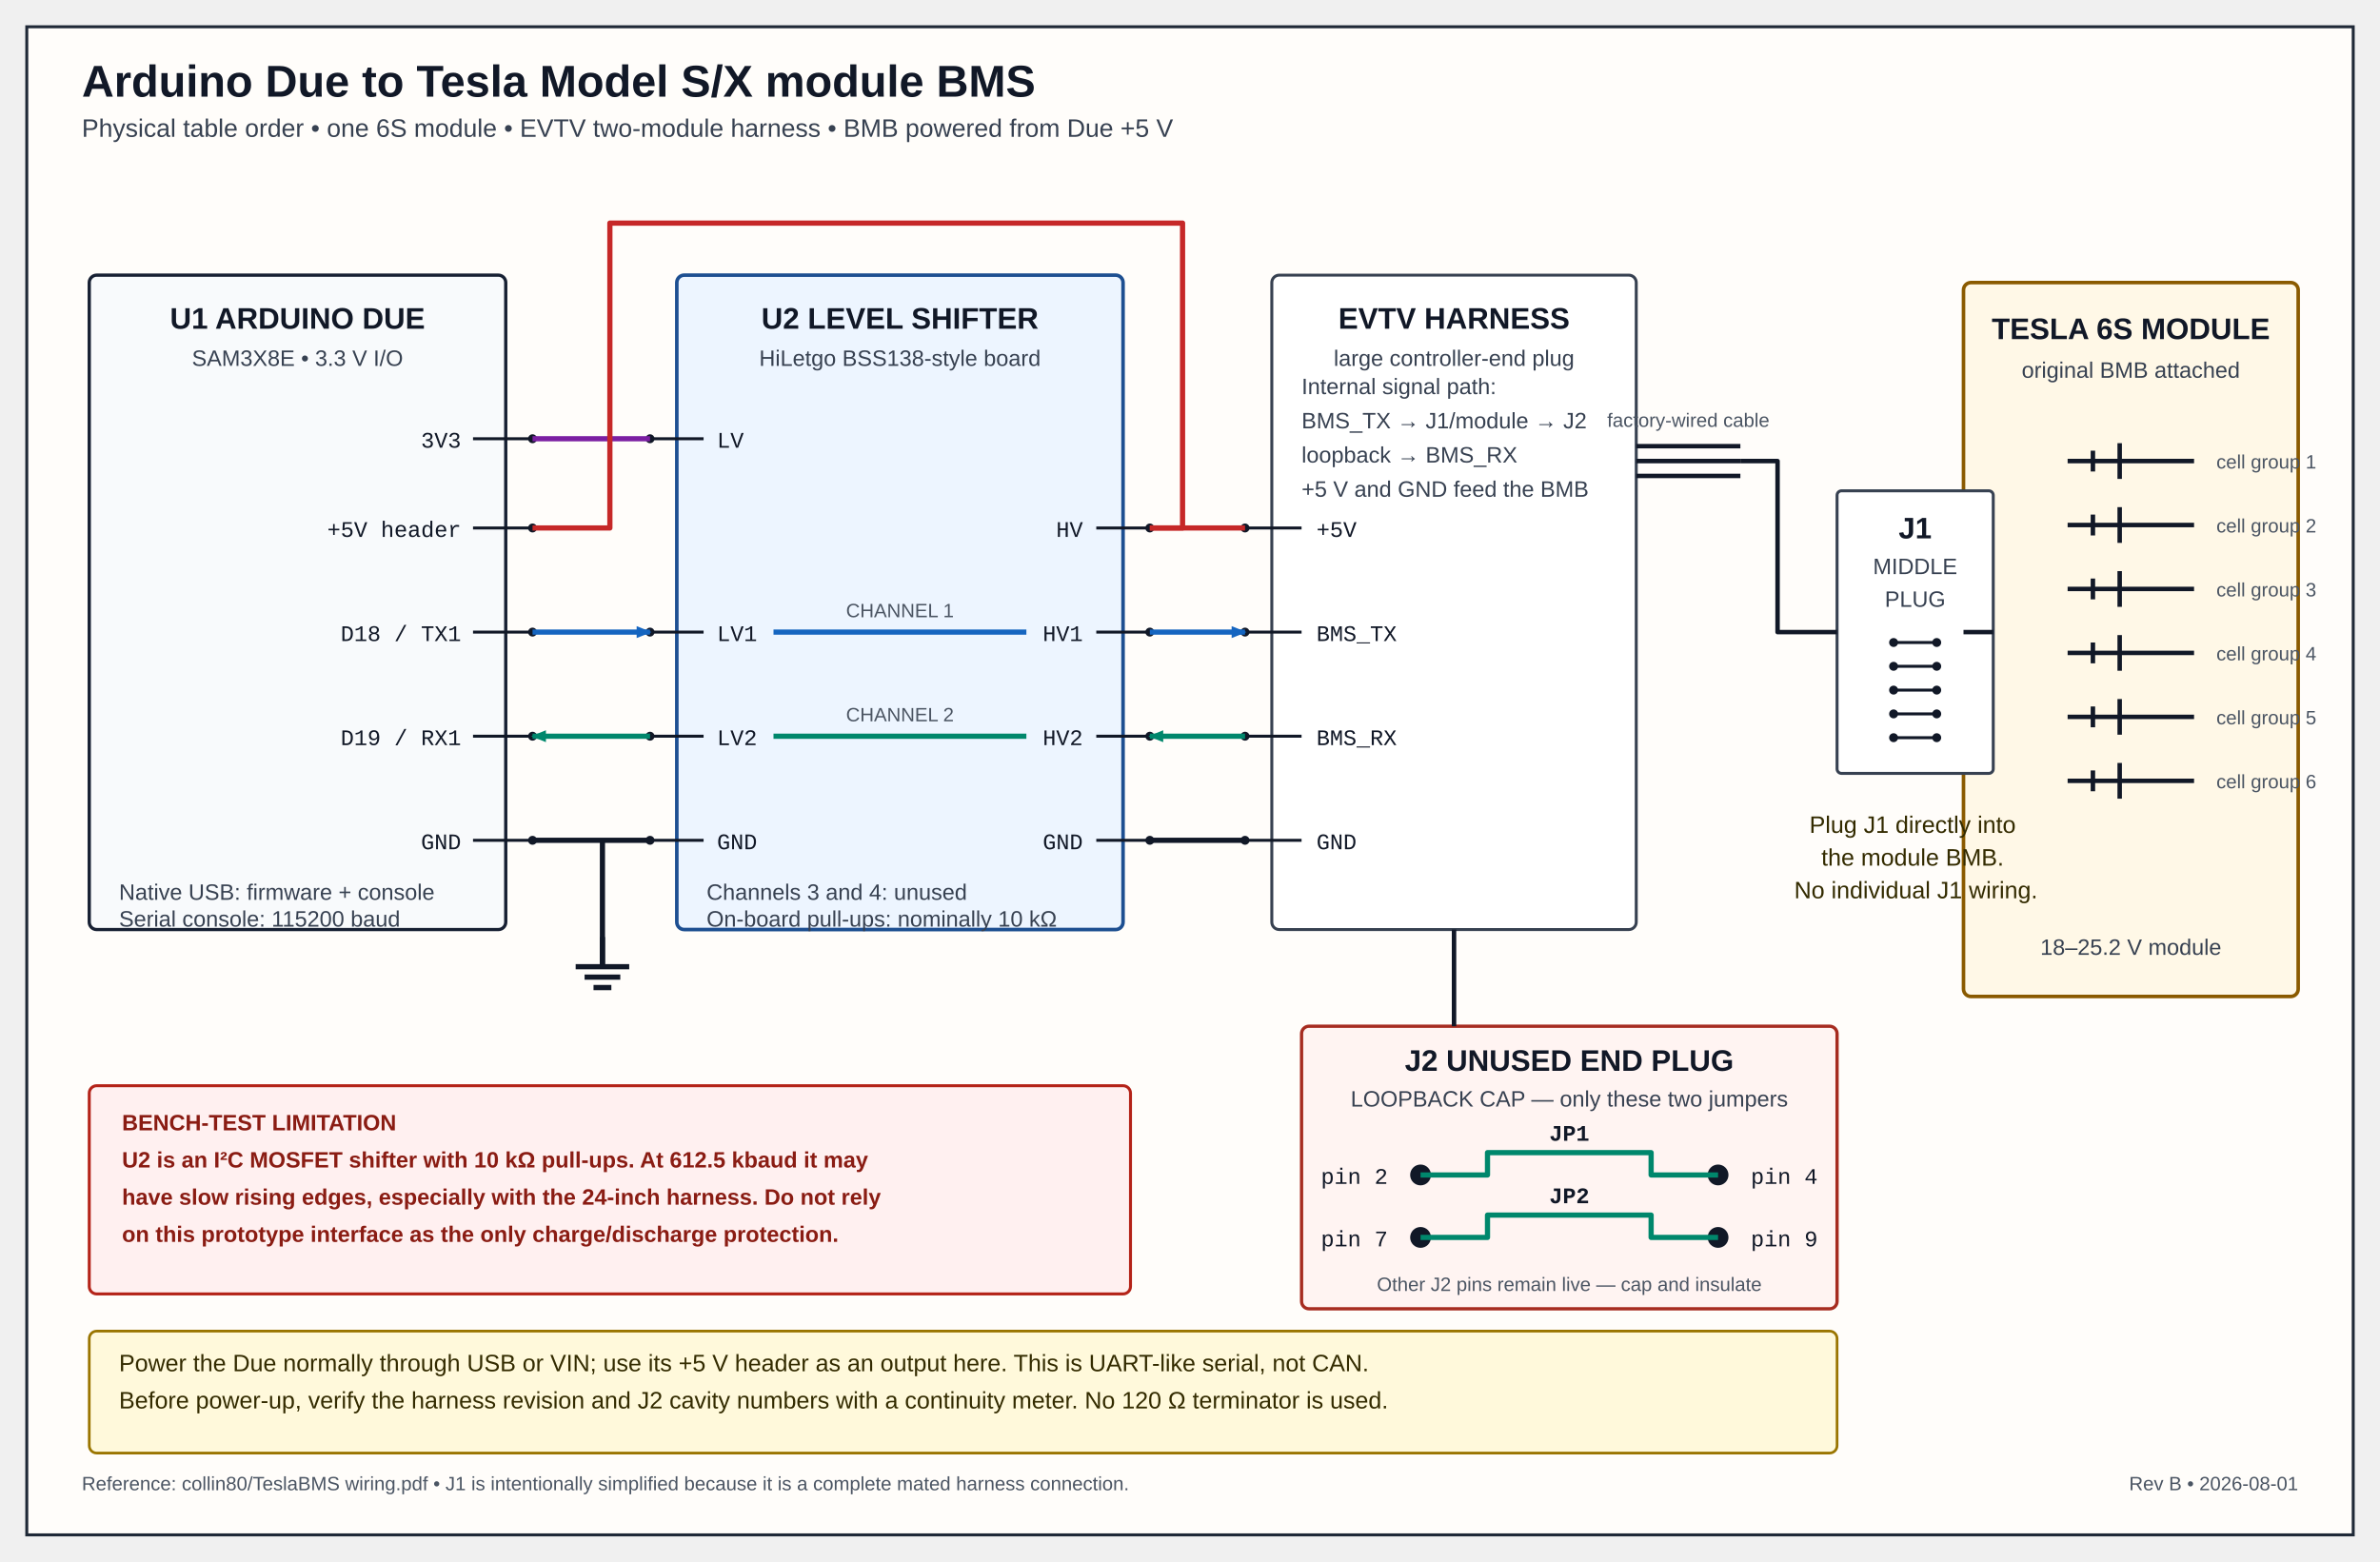
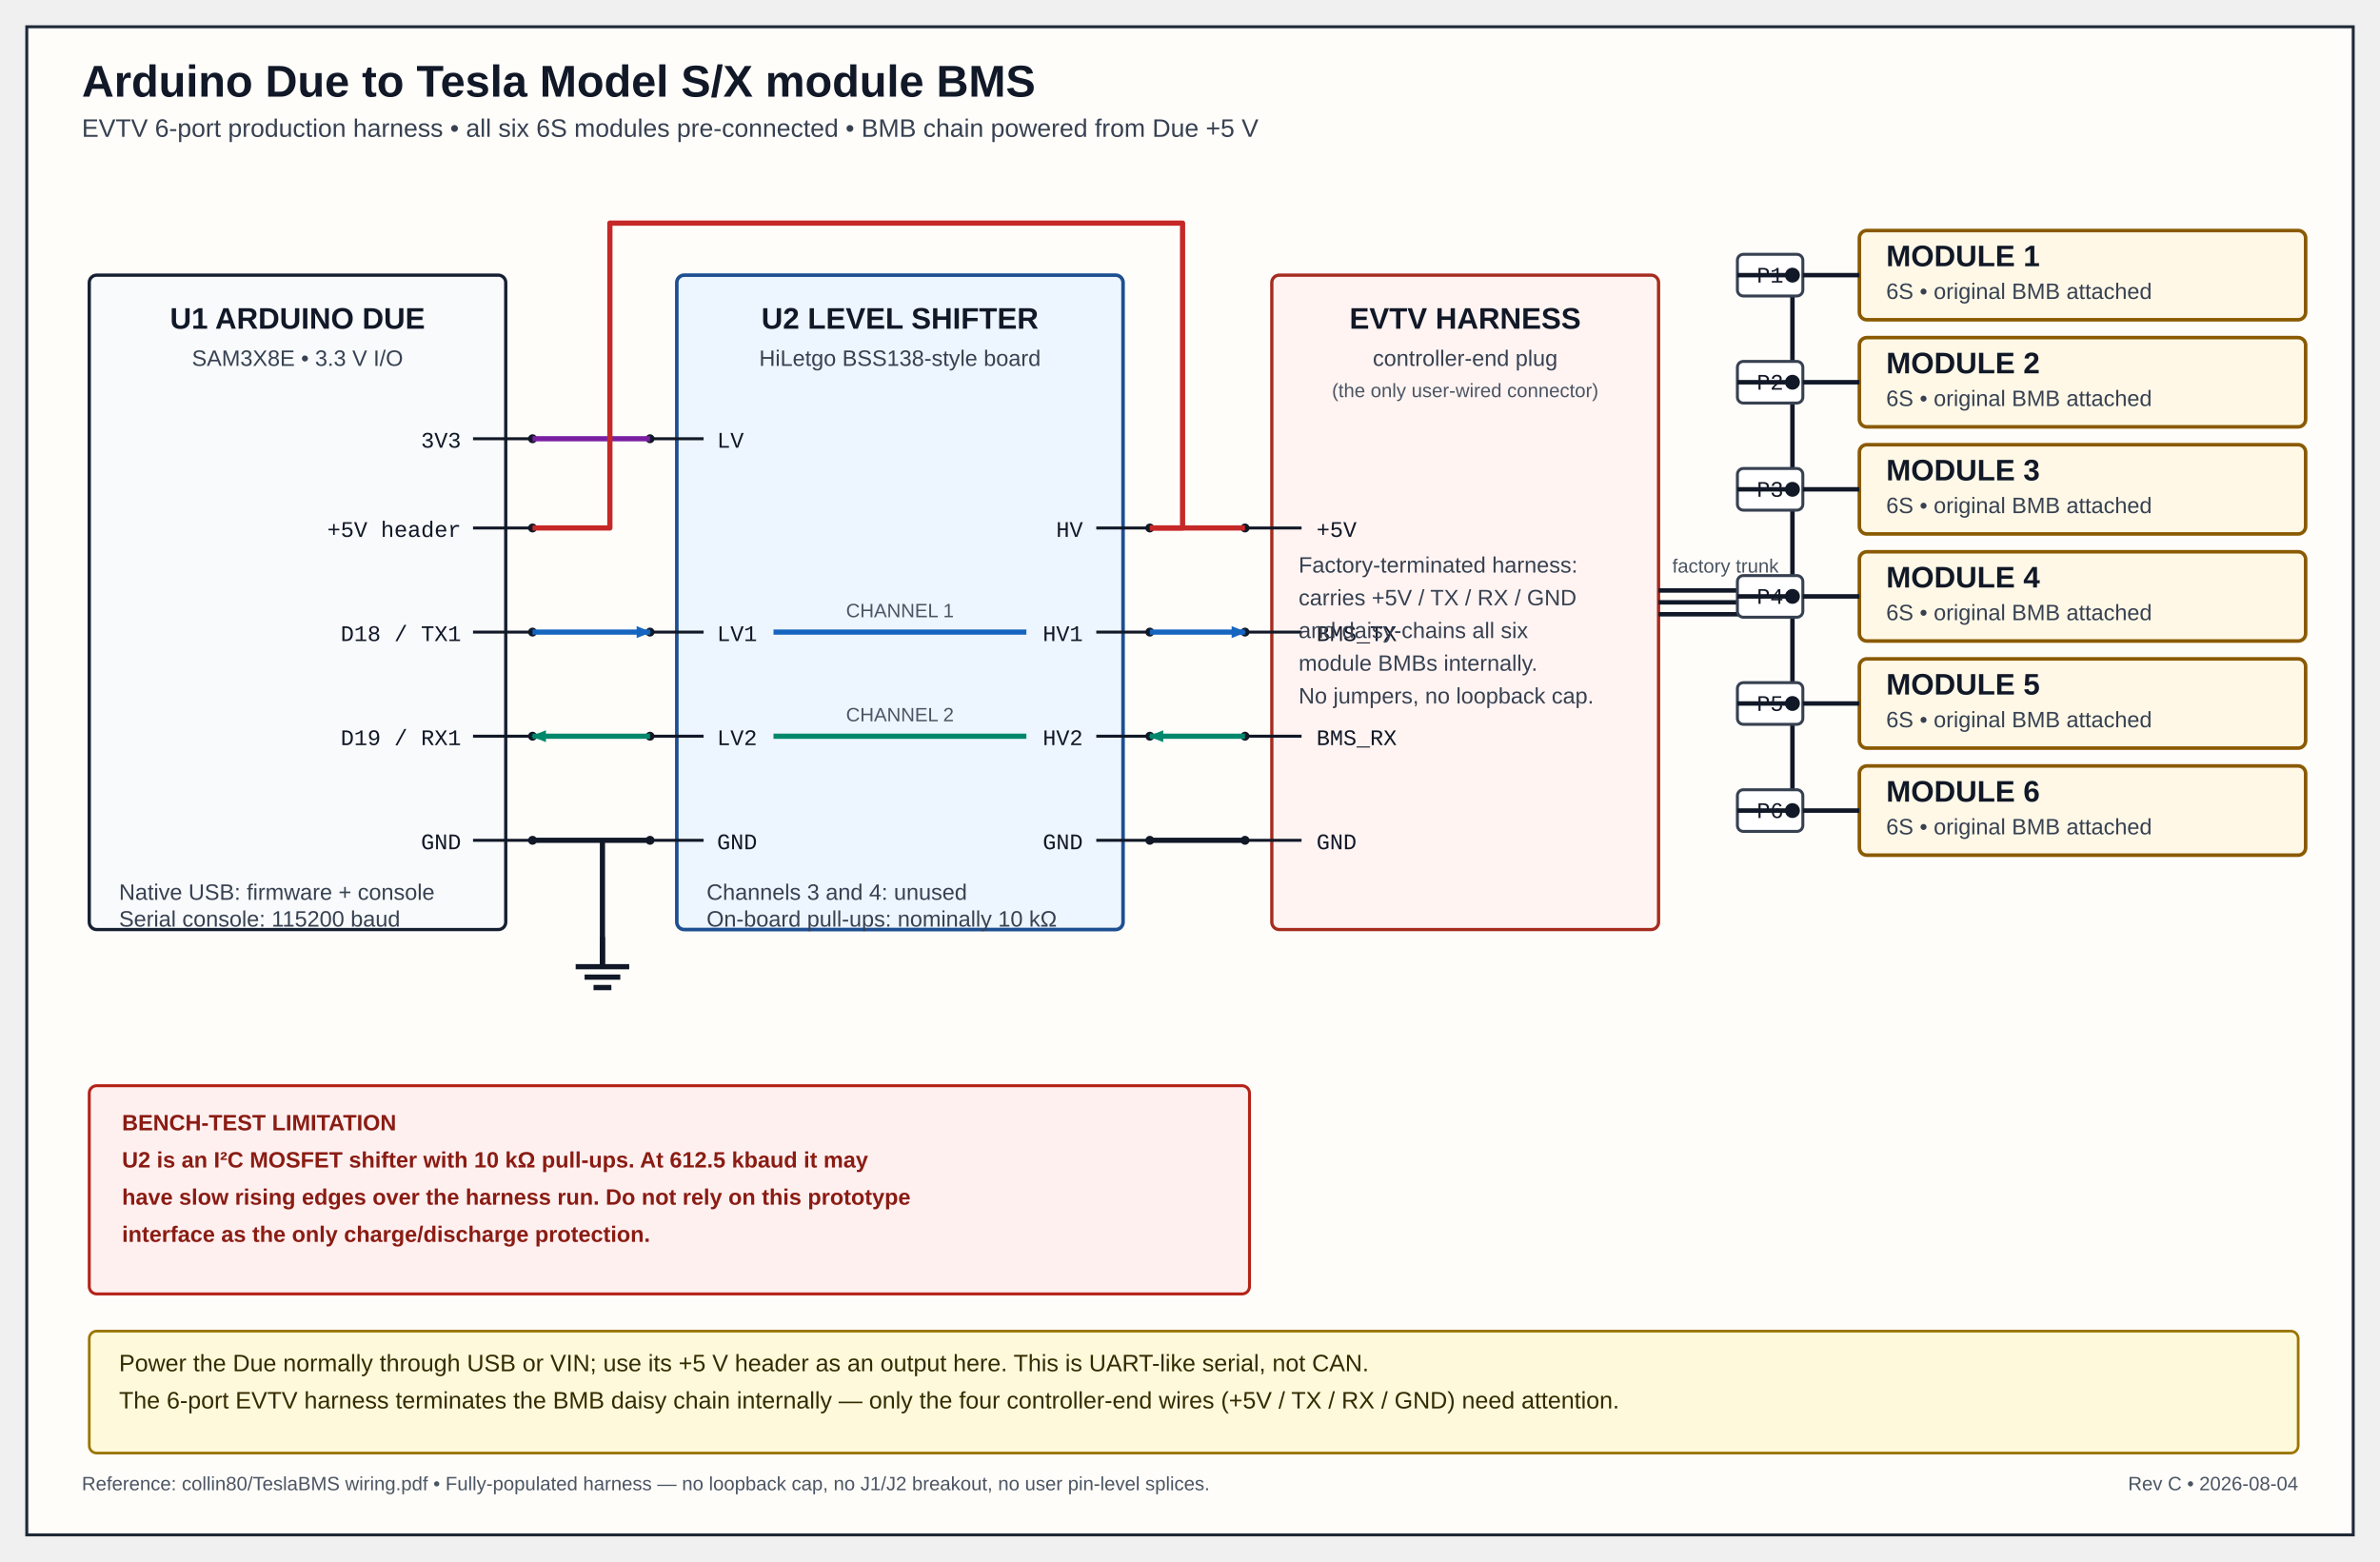
<svg xmlns="http://www.w3.org/2000/svg" width="1600" height="1050" viewBox="0 0 1600 1050">
  <style>
        :root { color-scheme: light; }
        * { vector-effect: non-scaling-stroke; }
        .sheet { fill: #fffdfa; stroke: #1f2937; stroke-width: 2; }
        .block { fill: #f8fafc; stroke: #172033; stroke-width: 2.2; }
        .module { fill: #fff8e7; stroke: #8a5a00; stroke-width: 2.4; }
        .shifter { fill: #edf5ff; stroke: #1d4f91; stroke-width: 2.4; }
        .connector { fill: #fff; stroke: #374151; stroke-width: 2; }
        .loopbox { fill: #fff4f2; stroke: #a62c20; stroke-width: 2.2; }
        .note-box { fill: #fff9db; stroke: #9a7500; stroke-width: 1.8; }
        .warn-box { fill: #fff0f0; stroke: #b42318; stroke-width: 2; }
        .wire { fill: none; stroke: #111827; stroke-width: 3; stroke-linejoin: round; }
        .wire5 { fill: none; stroke: #c62828; stroke-width: 3.5; stroke-linejoin: round; }
        .wire3 { fill: none; stroke: #7b1fa2; stroke-width: 3.5; stroke-linejoin: round; }
        .wiretx { fill: none; stroke: #1565c0; stroke-width: 3.5; stroke-linejoin: round; }
        .wirerx { fill: none; stroke: #00876c; stroke-width: 3.5; stroke-linejoin: round; }
        .wirefault { fill: none; stroke: #d97706; stroke-width: 3; stroke-dasharray: 8 6; }
        .ground { fill: none; stroke: #111827; stroke-width: 3.5; stroke-linejoin: round; }
        .pin { stroke: #111827; stroke-width: 2; }
        .nc { stroke: #6b7280; stroke-width: 2; }
        .junction { fill: #111827; stroke: none; }
        .label { font: 18px Arial, Helvetica, sans-serif; fill: #111827; }
        .small { font: 15px Arial, Helvetica, sans-serif; fill: #374151; }
        .tiny { font: 13px Arial, Helvetica, sans-serif; fill: #4b5563; }
        .title { font: bold 30px Arial, Helvetica, sans-serif; fill: #111827; }
        .subtitle { font: 17px Arial, Helvetica, sans-serif; fill: #374151; }
        .block-title { font: bold 20px Arial, Helvetica, sans-serif; fill: #111827; }
        .pin-label { font: 15px 'Courier New', monospace; fill: #111827; }
        .net { font: bold 15px 'Courier New', monospace; fill: #111827; }
        .note { font: 16px Arial, Helvetica, sans-serif; fill: #332b00; }
        .warning { font: bold 15px Arial, Helvetica, sans-serif; fill: #8a1c13; }
        .footer { font: 13px Arial, Helvetica, sans-serif; fill: #4b5563; }
        </style>
  <defs>
    <marker id="arrow" markerWidth="10" markerHeight="8" refX="9" refY="4" orient="auto" markerUnits="userSpaceOnUse">
      <path d="M0,0 L10,4 L0,8 z" fill="#111827" />
    </marker>
    <marker id="arrow-blue" markerWidth="10" markerHeight="8" refX="9" refY="4" orient="auto" markerUnits="userSpaceOnUse">
      <path d="M0,0 L10,4 L0,8 z" fill="#1565c0" />
    </marker>
    <marker id="arrow-green" markerWidth="10" markerHeight="8" refX="9" refY="4" orient="auto" markerUnits="userSpaceOnUse">
      <path d="M0,0 L10,4 L0,8 z" fill="#00876c" />
    </marker>
  </defs>
  <rect x="18" y="18" width="1564" height="1014" rx="0" class="sheet" />
  <text x="55" y="65" class="title" text-anchor="start">Arduino Due to Tesla Model S/X module BMS</text>
-   <text x="55" y="92" class="subtitle" text-anchor="start">Physical table order • one 6S module • EVTV two-module harness • BMB powered from Due +5 V</text>
+   <text x="55" y="92" class="subtitle" text-anchor="start">EVTV 6-port production harness • all six 6S modules pre-connected • BMB chain powered from Due +5 V</text>
  <rect x="60" y="185" width="280" height="440" rx="5" class="block" />
  <text x="200.0" y="221" class="block-title" text-anchor="middle">U1  ARDUINO DUE</text>
  <text x="200.0" y="246" class="small" text-anchor="middle">SAM3X8E • 3.3 V I/O</text>
  <line x1="318" y1="295" x2="358" y2="295" class="pin" />
  <circle cx="358" cy="295" r="3" class="junction" />
  <text x="310" y="301" class="pin-label" text-anchor="end">3V3</text>
  <line x1="318" y1="355" x2="358" y2="355" class="pin" />
  <circle cx="358" cy="355" r="3" class="junction" />
  <text x="310" y="361" class="pin-label" text-anchor="end">+5V header</text>
  <line x1="318" y1="425" x2="358" y2="425" class="pin" />
  <circle cx="358" cy="425" r="3" class="junction" />
  <text x="310" y="431" class="pin-label" text-anchor="end">D18 / TX1</text>
  <line x1="318" y1="495" x2="358" y2="495" class="pin" />
  <circle cx="358" cy="495" r="3" class="junction" />
  <text x="310" y="501" class="pin-label" text-anchor="end">D19 / RX1</text>
  <line x1="318" y1="565" x2="358" y2="565" class="pin" />
  <circle cx="358" cy="565" r="3" class="junction" />
  <text x="310" y="571" class="pin-label" text-anchor="end">GND</text>
  <text x="80" y="605" class="small" text-anchor="start">
    <tspan x="80" dy="0">Native USB: firmware + console</tspan>
    <tspan x="80" dy="18">Serial console: 115200 baud</tspan>
  </text>
  <rect x="455" y="185" width="300" height="440" rx="5" class="shifter" />
  <text x="605.0" y="221" class="block-title" text-anchor="middle">U2  LEVEL SHIFTER</text>
  <text x="605.0" y="246" class="small" text-anchor="middle">HiLetgo BSS138-style board</text>
  <line x1="437" y1="295" x2="473" y2="295" class="pin" />
  <circle cx="437" cy="295" r="3" class="junction" />
  <text x="482" y="301" class="pin-label" text-anchor="start">LV</text>
  <line x1="437" y1="425" x2="473" y2="425" class="pin" />
  <circle cx="437" cy="425" r="3" class="junction" />
  <text x="482" y="431" class="pin-label" text-anchor="start">LV1</text>
  <line x1="437" y1="495" x2="473" y2="495" class="pin" />
  <circle cx="437" cy="495" r="3" class="junction" />
  <text x="482" y="501" class="pin-label" text-anchor="start">LV2</text>
  <line x1="437" y1="565" x2="473" y2="565" class="pin" />
  <circle cx="437" cy="565" r="3" class="junction" />
  <text x="482" y="571" class="pin-label" text-anchor="start">GND</text>
  <line x1="737" y1="355" x2="773" y2="355" class="pin" />
  <circle cx="773" cy="355" r="3" class="junction" />
  <text x="728" y="361" class="pin-label" text-anchor="end">HV</text>
  <line x1="737" y1="425" x2="773" y2="425" class="pin" />
  <circle cx="773" cy="425" r="3" class="junction" />
  <text x="728" y="431" class="pin-label" text-anchor="end">HV1</text>
  <line x1="737" y1="495" x2="773" y2="495" class="pin" />
  <circle cx="773" cy="495" r="3" class="junction" />
  <text x="728" y="501" class="pin-label" text-anchor="end">HV2</text>
  <line x1="737" y1="565" x2="773" y2="565" class="pin" />
  <circle cx="773" cy="565" r="3" class="junction" />
  <text x="728" y="571" class="pin-label" text-anchor="end">GND</text>
  <line x1="520" y1="425" x2="690" y2="425" class="wiretx" />
  <line x1="520" y1="495" x2="690" y2="495" class="wirerx" />
  <text x="605.0" y="415" class="tiny" text-anchor="middle">CHANNEL 1</text>
  <text x="605.0" y="485" class="tiny" text-anchor="middle">CHANNEL 2</text>
  <text x="475" y="605" class="small" text-anchor="start">
    <tspan x="475" dy="0">Channels 3 and 4: unused</tspan>
    <tspan x="475" dy="18">On-board pull-ups: nominally 10 kΩ</tspan>
  </text>
  <polyline points="358,295 398,295 398,295 437,295" class="wire3" />
  <polyline points="358,355 410,355 410,150 795,150 795,355 773,355" class="wire5" />
  <polyline points="358,425 437,425" class="wiretx" marker-end="url(#arrow-blue)" />
  <polyline points="437,495 358,495" class="wirerx" marker-end="url(#arrow-green)" />
  <polyline points="358,565 405,565 405,565 437,565" class="ground" />
-   <rect x="855" y="185" width="245" height="440" rx="5" class="connector" />
-   <text x="977.5" y="221" class="block-title" text-anchor="middle">EVTV HARNESS</text>
-   <text x="977.5" y="246" class="small" text-anchor="middle">large controller-end plug</text>
+   <rect x="855" y="185" width="260" height="440" rx="5" class="loopbox" />
+   <text x="985.0" y="221" class="block-title" text-anchor="middle">EVTV HARNESS</text>
+   <text x="985.0" y="246" class="small" text-anchor="middle">controller-end plug</text>
+   <text x="985.0" y="267" class="tiny" text-anchor="middle">(the only user-wired connector)</text>
  <line x1="837" y1="355" x2="875" y2="355" class="pin" />
  <circle cx="837" cy="355" r="3" class="junction" />
  <text x="885" y="361" class="pin-label" text-anchor="start">+5V</text>
  <line x1="837" y1="425" x2="875" y2="425" class="pin" />
  <circle cx="837" cy="425" r="3" class="junction" />
  <text x="885" y="431" class="pin-label" text-anchor="start">BMS_TX</text>
  <line x1="837" y1="495" x2="875" y2="495" class="pin" />
  <circle cx="837" cy="495" r="3" class="junction" />
  <text x="885" y="501" class="pin-label" text-anchor="start">BMS_RX</text>
  <line x1="837" y1="565" x2="875" y2="565" class="pin" />
  <circle cx="837" cy="565" r="3" class="junction" />
  <text x="885" y="571" class="pin-label" text-anchor="start">GND</text>
  <polyline points="773,355 837,355" class="wire5" />
  <polyline points="773,425 837,425" class="wiretx" marker-end="url(#arrow-blue)" />
  <polyline points="837,495 773,495" class="wirerx" marker-end="url(#arrow-green)" />
  <polyline points="773,565 837,565" class="ground" />
-   <line x1="1100" y1="300" x2="1170" y2="300" class="wire" />
-   <line x1="1100" y1="310" x2="1170" y2="310" class="wire" />
-   <line x1="1100" y1="320" x2="1170" y2="320" class="wire" />
-   <text x="1135" y="287" class="tiny" text-anchor="middle">factory-wired cable</text>
-   <text x="875" y="265" class="small" text-anchor="start">
-     <tspan x="875" dy="0">Internal signal path:</tspan>
-     <tspan x="875" dy="23">BMS_TX → J1/module → J2</tspan>
-     <tspan x="875" dy="23">loopback → BMS_RX</tspan>
-     <tspan x="875" dy="23">+5 V and GND feed the BMB</tspan>
-   </text>
-   <rect x="875" y="690" width="360" height="190" rx="5" class="loopbox" />
-   <text x="1055.0" y="720" class="block-title" text-anchor="middle">J2  UNUSED END PLUG</text>
-   <text x="1055.0" y="744" class="small" text-anchor="middle">LOOPBACK CAP — only these two jumpers</text>
-   <circle cx="955" cy="790" r="7" class="junction" />
-   <circle cx="1155" cy="790" r="7" class="junction" />
-   <polyline points="955,790 1000,790 1000,775 1110,775 1110,790 1155,790" class="wirerx" />
-   <text x="933" y="796" class="pin-label" text-anchor="end">pin 2</text>
-   <text x="1177" y="796" class="pin-label" text-anchor="start">pin 4</text>
-   <text x="1055.0" y="767" class="net" text-anchor="middle">JP1</text>
-   <circle cx="955" cy="832" r="7" class="junction" />
-   <circle cx="1155" cy="832" r="7" class="junction" />
-   <polyline points="955,832 1000,832 1000,817 1110,817 1110,832 1155,832" class="wirerx" />
-   <text x="933" y="838" class="pin-label" text-anchor="end">pin 7</text>
-   <text x="1177" y="838" class="pin-label" text-anchor="start">pin 9</text>
-   <text x="1055.0" y="809" class="net" text-anchor="middle">JP2</text>
-   <polyline points="977.5,625 977.5,690" class="wire" />
-   <text x="1055.0" y="868" class="tiny" text-anchor="middle">Other J2 pins remain live — cap and insulate</text>
-   <rect x="1320" y="190" width="225" height="480" rx="5" class="module" />
-   <text x="1432.5" y="228" class="block-title" text-anchor="middle">TESLA 6S MODULE</text>
-   <text x="1432.5" y="254" class="small" text-anchor="middle">original BMB attached</text>
-   <line x1="1390" y1="310" x2="1475" y2="310" class="wire" />
-   <line x1="1407" y1="303" x2="1407" y2="317" class="wire" />
-   <line x1="1425" y1="298" x2="1425" y2="322" class="wire" />
-   <text x="1490" y="315" class="tiny" text-anchor="start">cell group 1</text>
-   <line x1="1390" y1="353" x2="1475" y2="353" class="wire" />
-   <line x1="1407" y1="346" x2="1407" y2="360" class="wire" />
-   <line x1="1425" y1="341" x2="1425" y2="365" class="wire" />
-   <text x="1490" y="358" class="tiny" text-anchor="start">cell group 2</text>
-   <line x1="1390" y1="396" x2="1475" y2="396" class="wire" />
-   <line x1="1407" y1="389" x2="1407" y2="403" class="wire" />
-   <line x1="1425" y1="384" x2="1425" y2="408" class="wire" />
-   <text x="1490" y="401" class="tiny" text-anchor="start">cell group 3</text>
-   <line x1="1390" y1="439" x2="1475" y2="439" class="wire" />
-   <line x1="1407" y1="432" x2="1407" y2="446" class="wire" />
-   <line x1="1425" y1="427" x2="1425" y2="451" class="wire" />
-   <text x="1490" y="444" class="tiny" text-anchor="start">cell group 4</text>
-   <line x1="1390" y1="482" x2="1475" y2="482" class="wire" />
-   <line x1="1407" y1="475" x2="1407" y2="489" class="wire" />
-   <line x1="1425" y1="470" x2="1425" y2="494" class="wire" />
-   <text x="1490" y="487" class="tiny" text-anchor="start">cell group 5</text>
-   <line x1="1390" y1="525" x2="1475" y2="525" class="wire" />
-   <line x1="1407" y1="518" x2="1407" y2="532" class="wire" />
-   <line x1="1425" y1="513" x2="1425" y2="537" class="wire" />
-   <text x="1490" y="530" class="tiny" text-anchor="start">cell group 6</text>
-   <text x="1432.5" y="642" class="small" text-anchor="middle">18–25.2 V module</text>
-   <rect x="1235" y="330" width="105" height="190" rx="3" class="connector" />
-   <text x="1287.5" y="362" class="block-title" text-anchor="middle">J1</text>
-   <text x="1287.5" y="386" class="small" text-anchor="middle">MIDDLE</text>
-   <text x="1287.5" y="408" class="small" text-anchor="middle">PLUG</text>
-   <circle cx="1273" cy="432" r="3" class="junction" />
-   <circle cx="1302" cy="432" r="3" class="junction" />
-   <line x1="1273" y1="432" x2="1302" y2="432" class="pin" />
-   <circle cx="1273" cy="448" r="3" class="junction" />
-   <circle cx="1302" cy="448" r="3" class="junction" />
-   <line x1="1273" y1="448" x2="1302" y2="448" class="pin" />
-   <circle cx="1273" cy="464" r="3" class="junction" />
-   <circle cx="1302" cy="464" r="3" class="junction" />
-   <line x1="1273" y1="464" x2="1302" y2="464" class="pin" />
-   <circle cx="1273" cy="480" r="3" class="junction" />
-   <circle cx="1302" cy="480" r="3" class="junction" />
-   <line x1="1273" y1="480" x2="1302" y2="480" class="pin" />
-   <circle cx="1273" cy="496" r="3" class="junction" />
-   <circle cx="1302" cy="496" r="3" class="junction" />
-   <line x1="1273" y1="496" x2="1302" y2="496" class="pin" />
-   <line x1="1340" y1="425.0" x2="1320" y2="425.0" class="wire" />
-   <polyline points="1170,310 1195,310 1195,425.0 1235,425.0" class="wire" />
-   <text x="1288" y="560" class="note" text-anchor="middle">
-     <tspan x="1288" dy="0">Plug J1 directly into</tspan>
-     <tspan x="1288" dy="22">the module BMB.</tspan>
-     <tspan x="1288" dy="22">No individual J1 wiring.</tspan>
-   </text>
+   <text x="873" y="385" class="small" text-anchor="start">
+     <tspan x="873" dy="0">Factory-terminated harness:</tspan>
+     <tspan x="873" dy="22">carries +5V / TX / RX / GND</tspan>
+     <tspan x="873" dy="22">and daisy-chains all six</tspan>
+     <tspan x="873" dy="22">module BMBs internally.</tspan>
+     <tspan x="873" dy="22">No jumpers, no loopback cap.</tspan>
+   </text>
+   <line x1="1115" y1="397.0" x2="1205" y2="397.0" class="wire" />
+   <line x1="1115" y1="405.0" x2="1205" y2="405.0" class="wire" />
+   <line x1="1115" y1="413.0" x2="1205" y2="413.0" class="wire" />
+   <text x="1160" y="385.0" class="tiny" text-anchor="middle">factory trunk</text>
+   <line x1="1205" y1="185.0" x2="1205" y2="545.0" class="wire" />
+   <circle cx="1205" cy="405.0" r="5" class="junction" />
+   <rect x="1250" y="155" width="300" height="60" rx="5" class="module" />
+   <text x="1268" y="179" class="block-title" text-anchor="start">MODULE 1</text>
+   <text x="1268" y="201" class="small" text-anchor="start">6S • original BMB attached</text>
+   <rect x="1168" y="171.0" width="44" height="28" rx="4" class="connector" />
+   <text x="1190" y="190.0" class="pin-label" text-anchor="middle">P1</text>
+   <line x1="1212" y1="185.0" x2="1250" y2="185.0" class="wire" />
+   <line x1="1205" y1="185.0" x2="1168" y2="185.0" class="wire" />
+   <circle cx="1205" cy="185.0" r="5" class="junction" />
+   <rect x="1250" y="227" width="300" height="60" rx="5" class="module" />
+   <text x="1268" y="251" class="block-title" text-anchor="start">MODULE 2</text>
+   <text x="1268" y="273" class="small" text-anchor="start">6S • original BMB attached</text>
+   <rect x="1168" y="243.0" width="44" height="28" rx="4" class="connector" />
+   <text x="1190" y="262.0" class="pin-label" text-anchor="middle">P2</text>
+   <line x1="1212" y1="257.0" x2="1250" y2="257.0" class="wire" />
+   <line x1="1205" y1="257.0" x2="1168" y2="257.0" class="wire" />
+   <circle cx="1205" cy="257.0" r="5" class="junction" />
+   <rect x="1250" y="299" width="300" height="60" rx="5" class="module" />
+   <text x="1268" y="323" class="block-title" text-anchor="start">MODULE 3</text>
+   <text x="1268" y="345" class="small" text-anchor="start">6S • original BMB attached</text>
+   <rect x="1168" y="315.0" width="44" height="28" rx="4" class="connector" />
+   <text x="1190" y="334.0" class="pin-label" text-anchor="middle">P3</text>
+   <line x1="1212" y1="329.0" x2="1250" y2="329.0" class="wire" />
+   <line x1="1205" y1="329.0" x2="1168" y2="329.0" class="wire" />
+   <circle cx="1205" cy="329.0" r="5" class="junction" />
+   <rect x="1250" y="371" width="300" height="60" rx="5" class="module" />
+   <text x="1268" y="395" class="block-title" text-anchor="start">MODULE 4</text>
+   <text x="1268" y="417" class="small" text-anchor="start">6S • original BMB attached</text>
+   <rect x="1168" y="387.0" width="44" height="28" rx="4" class="connector" />
+   <text x="1190" y="406.0" class="pin-label" text-anchor="middle">P4</text>
+   <line x1="1212" y1="401.0" x2="1250" y2="401.0" class="wire" />
+   <line x1="1205" y1="401.0" x2="1168" y2="401.0" class="wire" />
+   <circle cx="1205" cy="401.0" r="5" class="junction" />
+   <rect x="1250" y="443" width="300" height="60" rx="5" class="module" />
+   <text x="1268" y="467" class="block-title" text-anchor="start">MODULE 5</text>
+   <text x="1268" y="489" class="small" text-anchor="start">6S • original BMB attached</text>
+   <rect x="1168" y="459.0" width="44" height="28" rx="4" class="connector" />
+   <text x="1190" y="478.0" class="pin-label" text-anchor="middle">P5</text>
+   <line x1="1212" y1="473.0" x2="1250" y2="473.0" class="wire" />
+   <line x1="1205" y1="473.0" x2="1168" y2="473.0" class="wire" />
+   <circle cx="1205" cy="473.0" r="5" class="junction" />
+   <rect x="1250" y="515" width="300" height="60" rx="5" class="module" />
+   <text x="1268" y="539" class="block-title" text-anchor="start">MODULE 6</text>
+   <text x="1268" y="561" class="small" text-anchor="start">6S • original BMB attached</text>
+   <rect x="1168" y="531.0" width="44" height="28" rx="4" class="connector" />
+   <text x="1190" y="550.0" class="pin-label" text-anchor="middle">P6</text>
+   <line x1="1212" y1="545.0" x2="1250" y2="545.0" class="wire" />
+   <line x1="1205" y1="545.0" x2="1168" y2="545.0" class="wire" />
+   <circle cx="1205" cy="545.0" r="5" class="junction" />
  <polyline points="405,565 405,650" class="ground" />
  <line x1="405" y1="630" x2="405" y2="650" class="ground" />
  <line x1="387" y1="650" x2="423" y2="650" class="ground" />
  <line x1="393" y1="657" x2="417" y2="657" class="ground" />
  <line x1="399" y1="664" x2="411" y2="664" class="ground" />
-   <rect x="60" y="730" width="700" height="140" rx="5" class="warn-box" />
+   <rect x="60" y="730" width="780" height="140" rx="5" class="warn-box" />
  <text x="82" y="760" class="warning" text-anchor="start">
    <tspan x="82" dy="0">BENCH-TEST LIMITATION</tspan>
    <tspan x="82" dy="25">U2 is an I²C MOSFET shifter with 10 kΩ pull-ups. At 612.5 kbaud it may</tspan>
-     <tspan x="82" dy="25">have slow rising edges, especially with the 24-inch harness. Do not rely</tspan>
-     <tspan x="82" dy="25">on this prototype interface as the only charge/discharge protection.</tspan>
-   </text>
-   <rect x="60" y="895" width="1175" height="82" rx="5" class="note-box" />
+     <tspan x="82" dy="25">have slow rising edges over the harness run. Do not rely on this prototype</tspan>
+     <tspan x="82" dy="25">interface as the only charge/discharge protection.</tspan>
+   </text>
+   <rect x="60" y="895" width="1485" height="82" rx="5" class="note-box" />
  <text x="80" y="922" class="note" text-anchor="start">
    <tspan x="80" dy="0">Power the Due normally through USB or VIN; use its +5 V header as an output here. This is UART-like serial, not CAN.</tspan>
-     <tspan x="80" dy="25">Before power-up, verify the harness revision and J2 cavity numbers with a continuity meter. No 120 Ω terminator is used.</tspan>
-   </text>
-   <text x="55" y="1002" class="footer" text-anchor="start">Reference: collin80/TeslaBMS wiring.pdf • J1 is intentionally simplified because it is a complete mated harness connection.</text>
-   <text x="1545" y="1002" class="footer" text-anchor="end">Rev B • 2026-08-01</text>
+     <tspan x="80" dy="25">The 6-port EVTV harness terminates the BMB daisy chain internally — only the four controller-end wires (+5V / TX / RX / GND) need attention.</tspan>
+   </text>
+   <text x="55" y="1002" class="footer" text-anchor="start">Reference: collin80/TeslaBMS wiring.pdf • Fully-populated harness — no loopback cap, no J1/J2 breakout, no user pin-level splices.</text>
+   <text x="1545" y="1002" class="footer" text-anchor="end">Rev C • 2026-08-04</text>
</svg>
